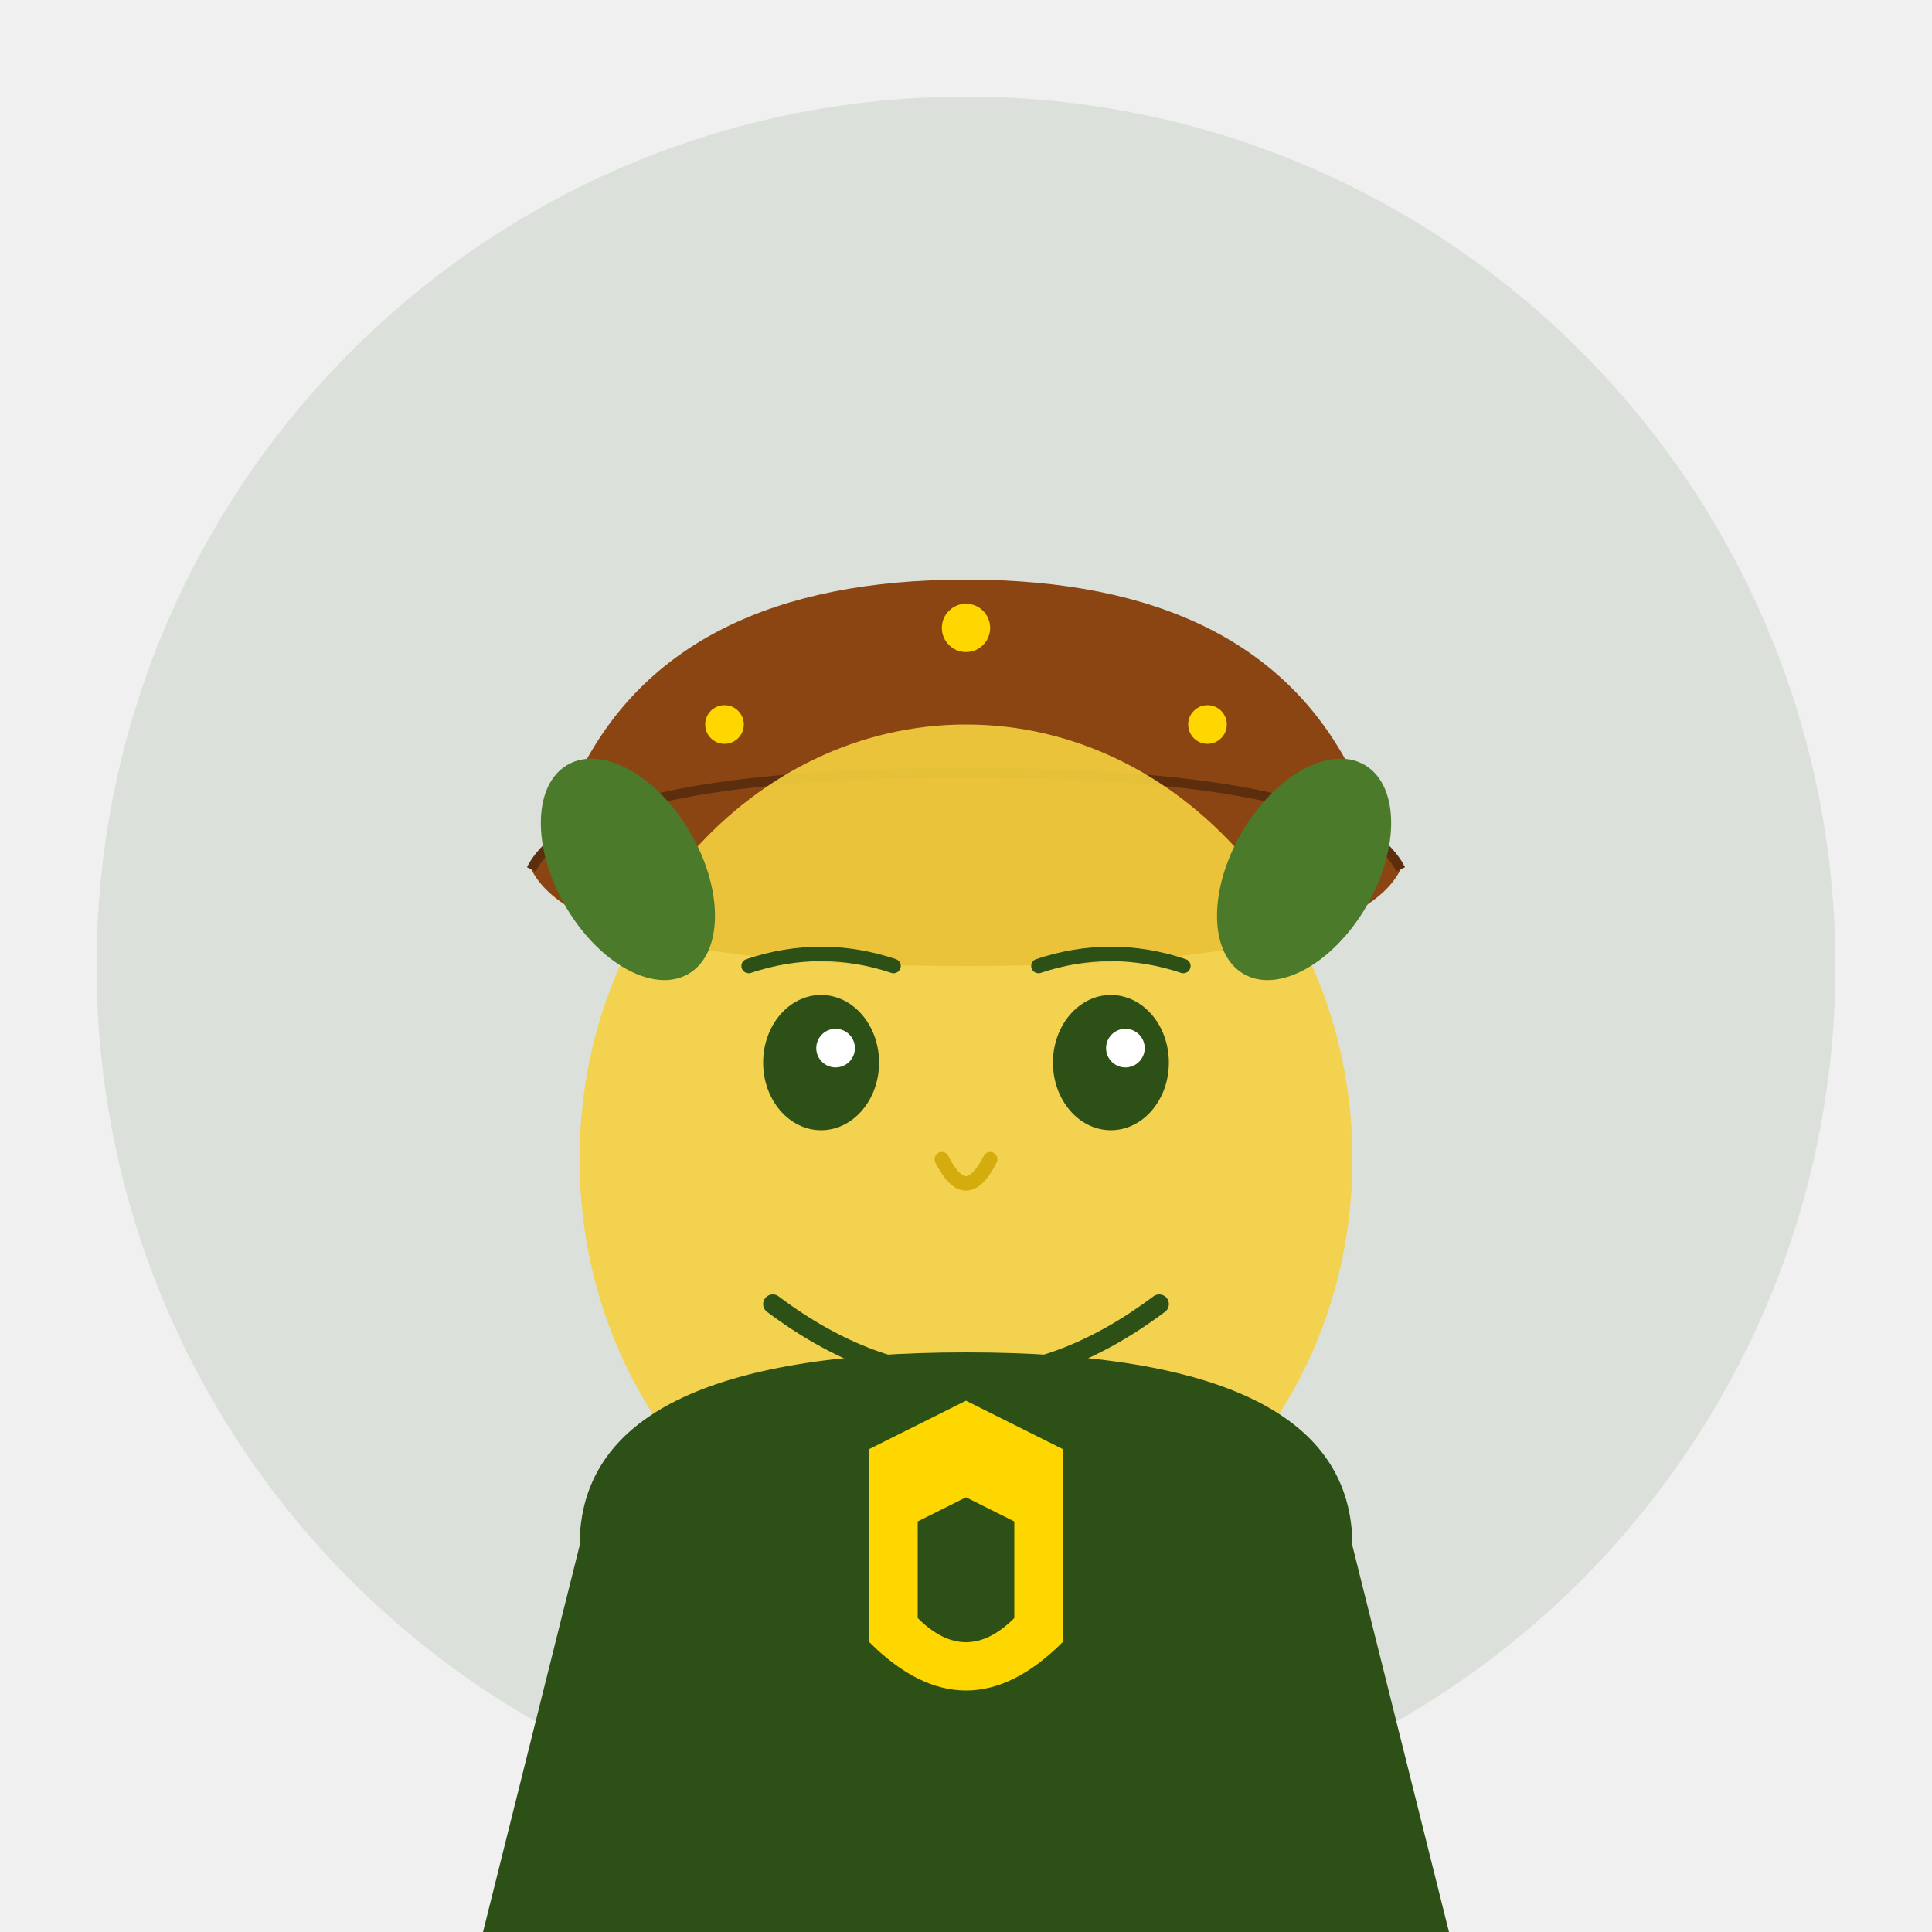
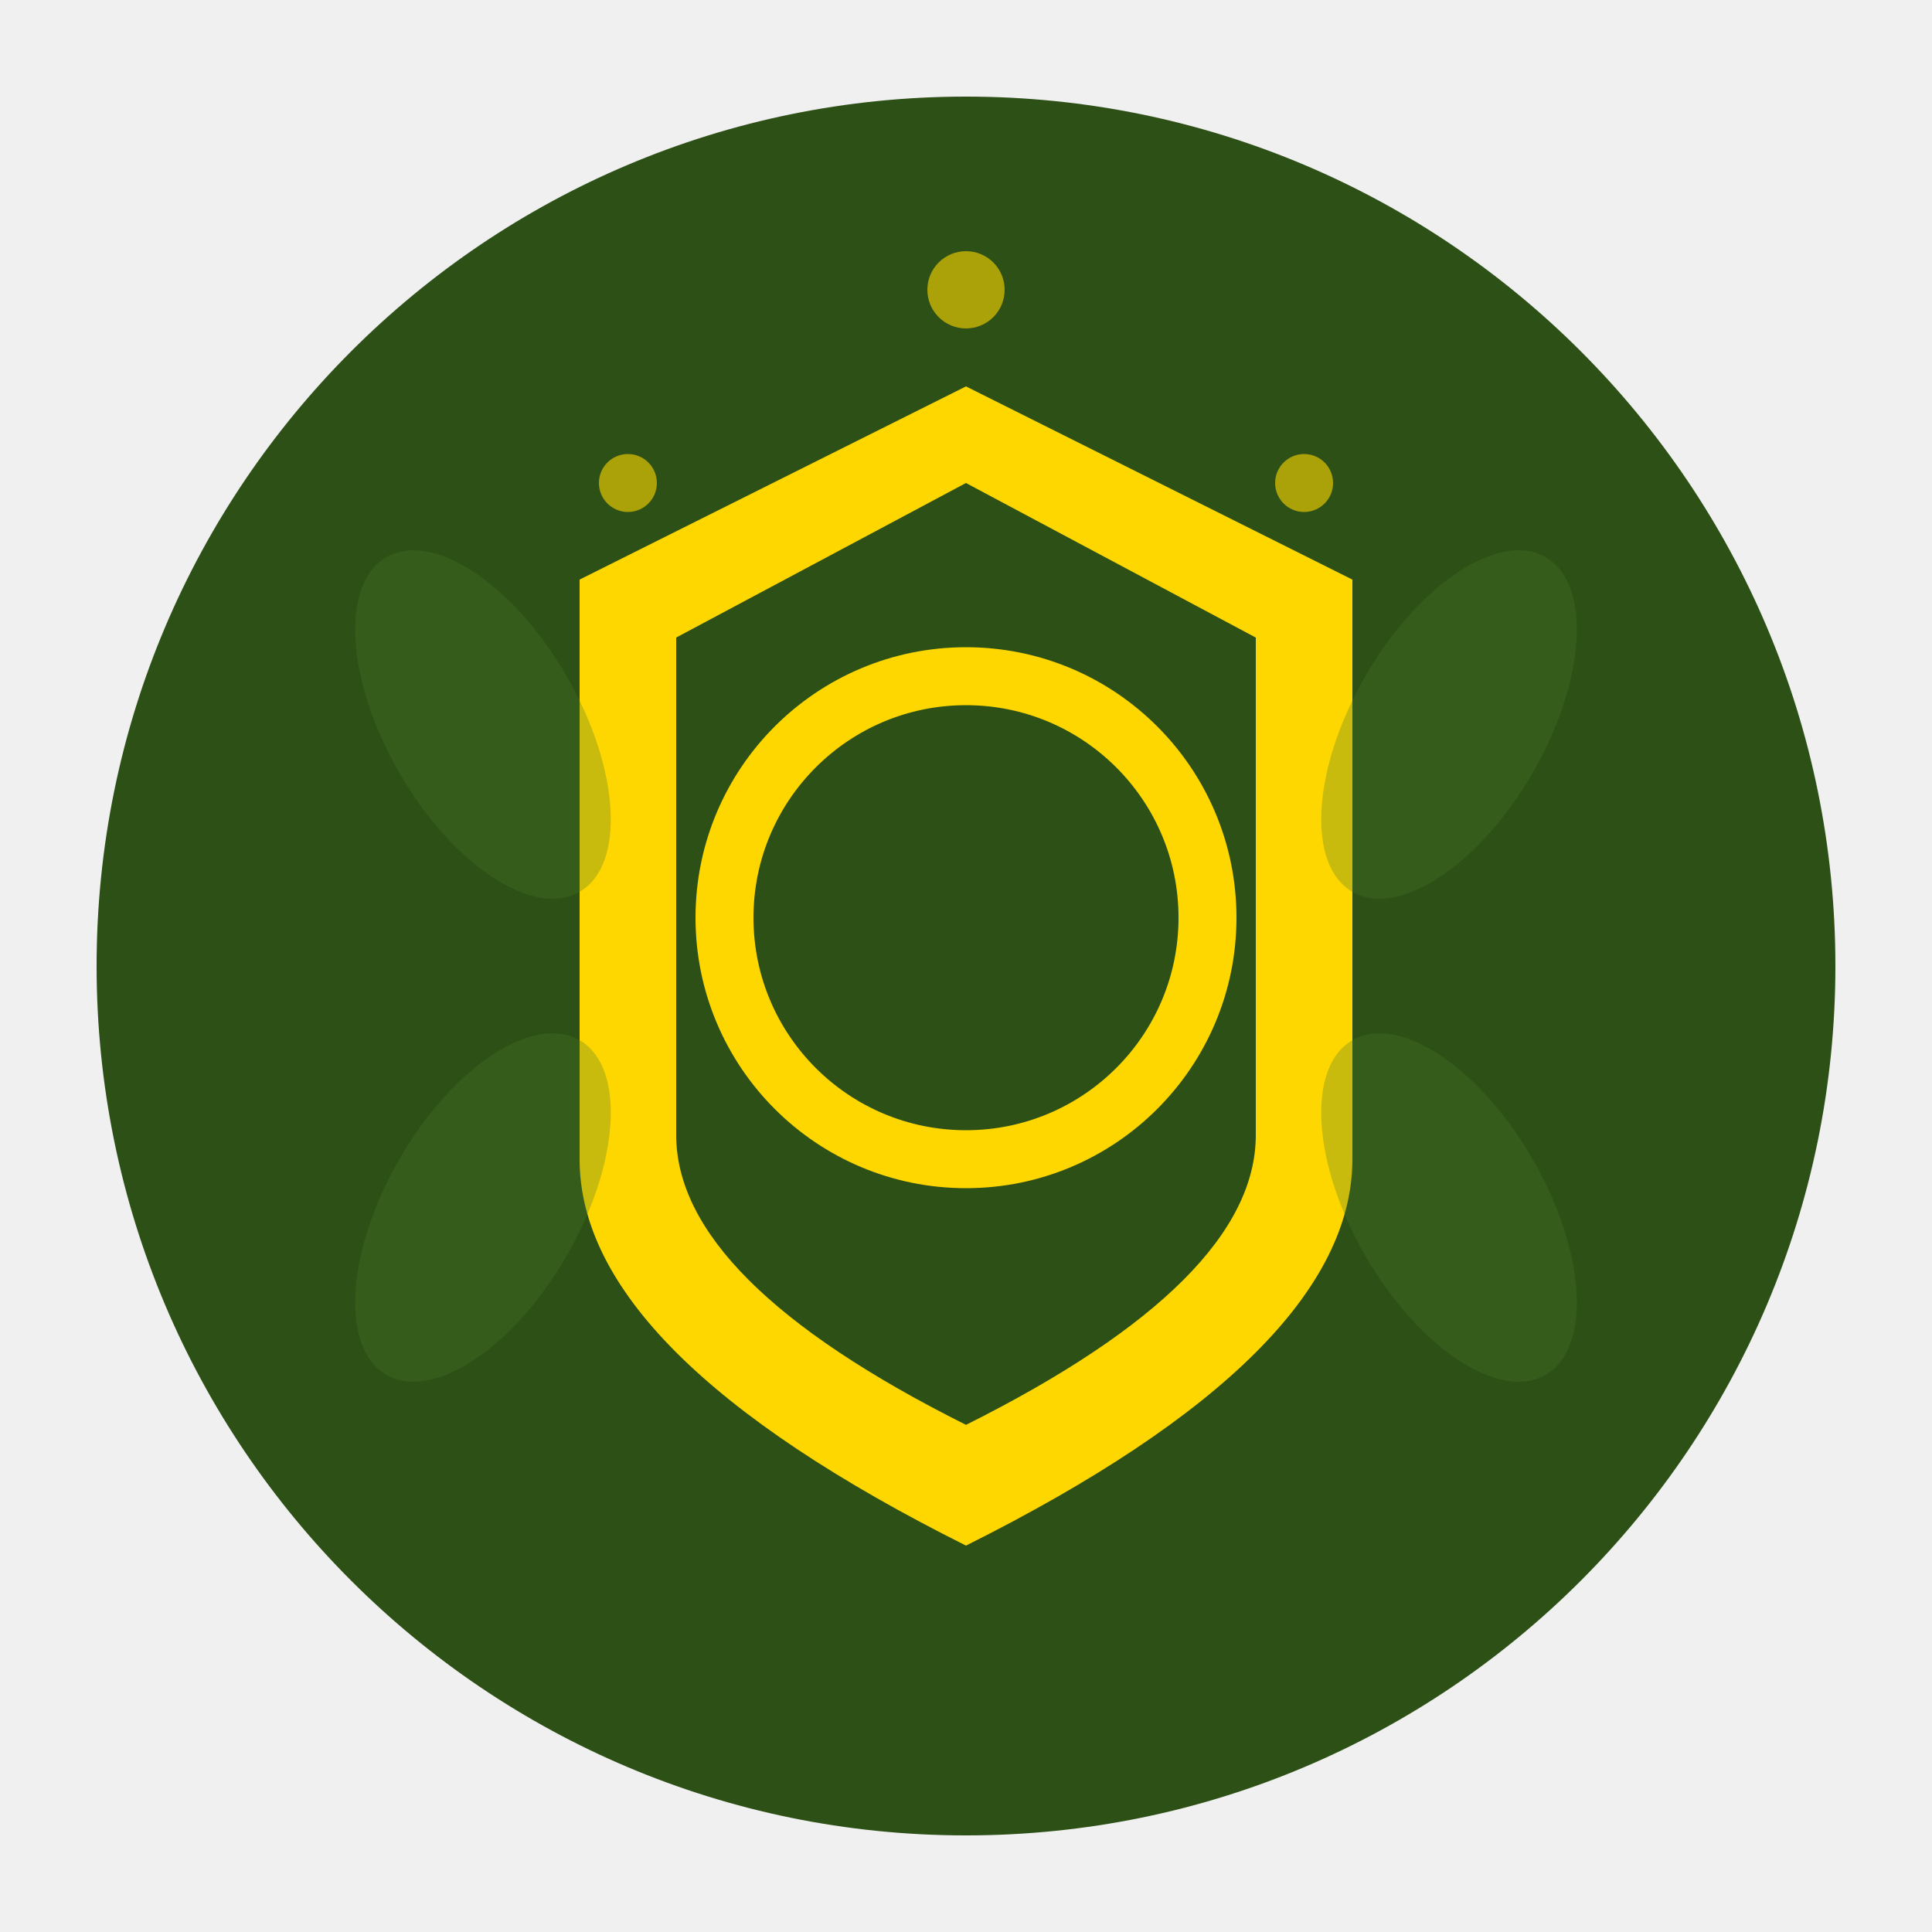
<svg xmlns="http://www.w3.org/2000/svg" viewBox="0 0 400 400" fill="none">
-   <circle cx="200" cy="200" r="180" fill="#2D5016" opacity="0.1" />
-   <path d="M120 160 Q140 120 200 120 Q260 120 280 160 L290 180 Q280 200 200 200 Q120 200 110 180 Z" fill="#8B4513" />
-   <path d="M110 180 Q120 160 200 160 Q280 160 290 180" stroke="#5D2E0D" stroke-width="2" />
-   <ellipse cx="200" cy="240" rx="80" ry="90" fill="#F4D03F" opacity="0.9" />
-   <ellipse cx="170" cy="220" rx="12" ry="14" fill="#2D5016" />
-   <ellipse cx="230" cy="220" rx="12" ry="14" fill="#2D5016" />
-   <circle cx="173" cy="217" r="4" fill="white" />
-   <circle cx="233" cy="217" r="4" fill="white" />
-   <path d="M155 200 Q170 195 185 200" stroke="#2D5016" stroke-width="3" stroke-linecap="round" />
-   <path d="M215 200 Q230 195 245 200" stroke="#2D5016" stroke-width="3" stroke-linecap="round" />
-   <path d="M195 240 Q200 250 205 240" stroke="#D4AC0D" stroke-width="3" stroke-linecap="round" />
-   <path d="M160 270 Q200 300 240 270" stroke="#2D5016" stroke-width="4" stroke-linecap="round" fill="none" />
-   <path d="M120 320 Q120 280 200 280 Q280 280 280 320 L300 400 L100 400 Z" fill="#2D5016" />
-   <path d="M180 300 L200 290 L220 300 L220 340 Q200 360 180 340 Z" fill="#FFD700" />
-   <path d="M190 315 L200 310 L210 315 L210 335 Q200 345 190 335 Z" fill="#2D5016" />
-   <g fill="#4A7A2A">
-     <ellipse cx="130" cy="180" rx="15" ry="25" transform="rotate(-30 130 180)" />
-     <ellipse cx="270" cy="180" rx="15" ry="25" transform="rotate(30 270 180)" />
+   <circle cx="200" cy="200" r="180" fill="#2D5016" />
+   <path d="M200 80 L280 120 L280 240 Q280 280 200 320 Q120 280 120 240 L120 120 Z" fill="#FFD700" />
+   <path d="M200 100 L260 132 L260 235 Q260 265 200 295 Q140 265 140 235 L140 132 Z" fill="#2D5016" />
+   <circle cx="200" cy="190" r="50" stroke="#FFD700" stroke-width="12" fill="none" />
+   <g fill="#4A7A2A" opacity="0.3">
+     <ellipse cx="100" cy="150" rx="20" ry="40" transform="rotate(-30 100 150)" />
+     <ellipse cx="300" cy="150" rx="20" ry="40" transform="rotate(30 300 150)" />
+     <ellipse cx="100" cy="250" rx="20" ry="40" transform="rotate(30 100 250)" />
+     <ellipse cx="300" cy="250" rx="20" ry="40" transform="rotate(-30 300 250)" />
  </g>
-   <circle cx="150" cy="150" r="4" fill="#FFD700" />
-   <circle cx="250" cy="150" r="4" fill="#FFD700" />
-   <circle cx="200" cy="130" r="5" fill="#FFD700" />
+   <circle cx="130" cy="100" r="6" fill="#FFD700" opacity="0.6" />
+   <circle cx="270" cy="100" r="6" fill="#FFD700" opacity="0.6" />
+   <circle cx="200" cy="60" r="8" fill="#FFD700" opacity="0.6" />
</svg>
